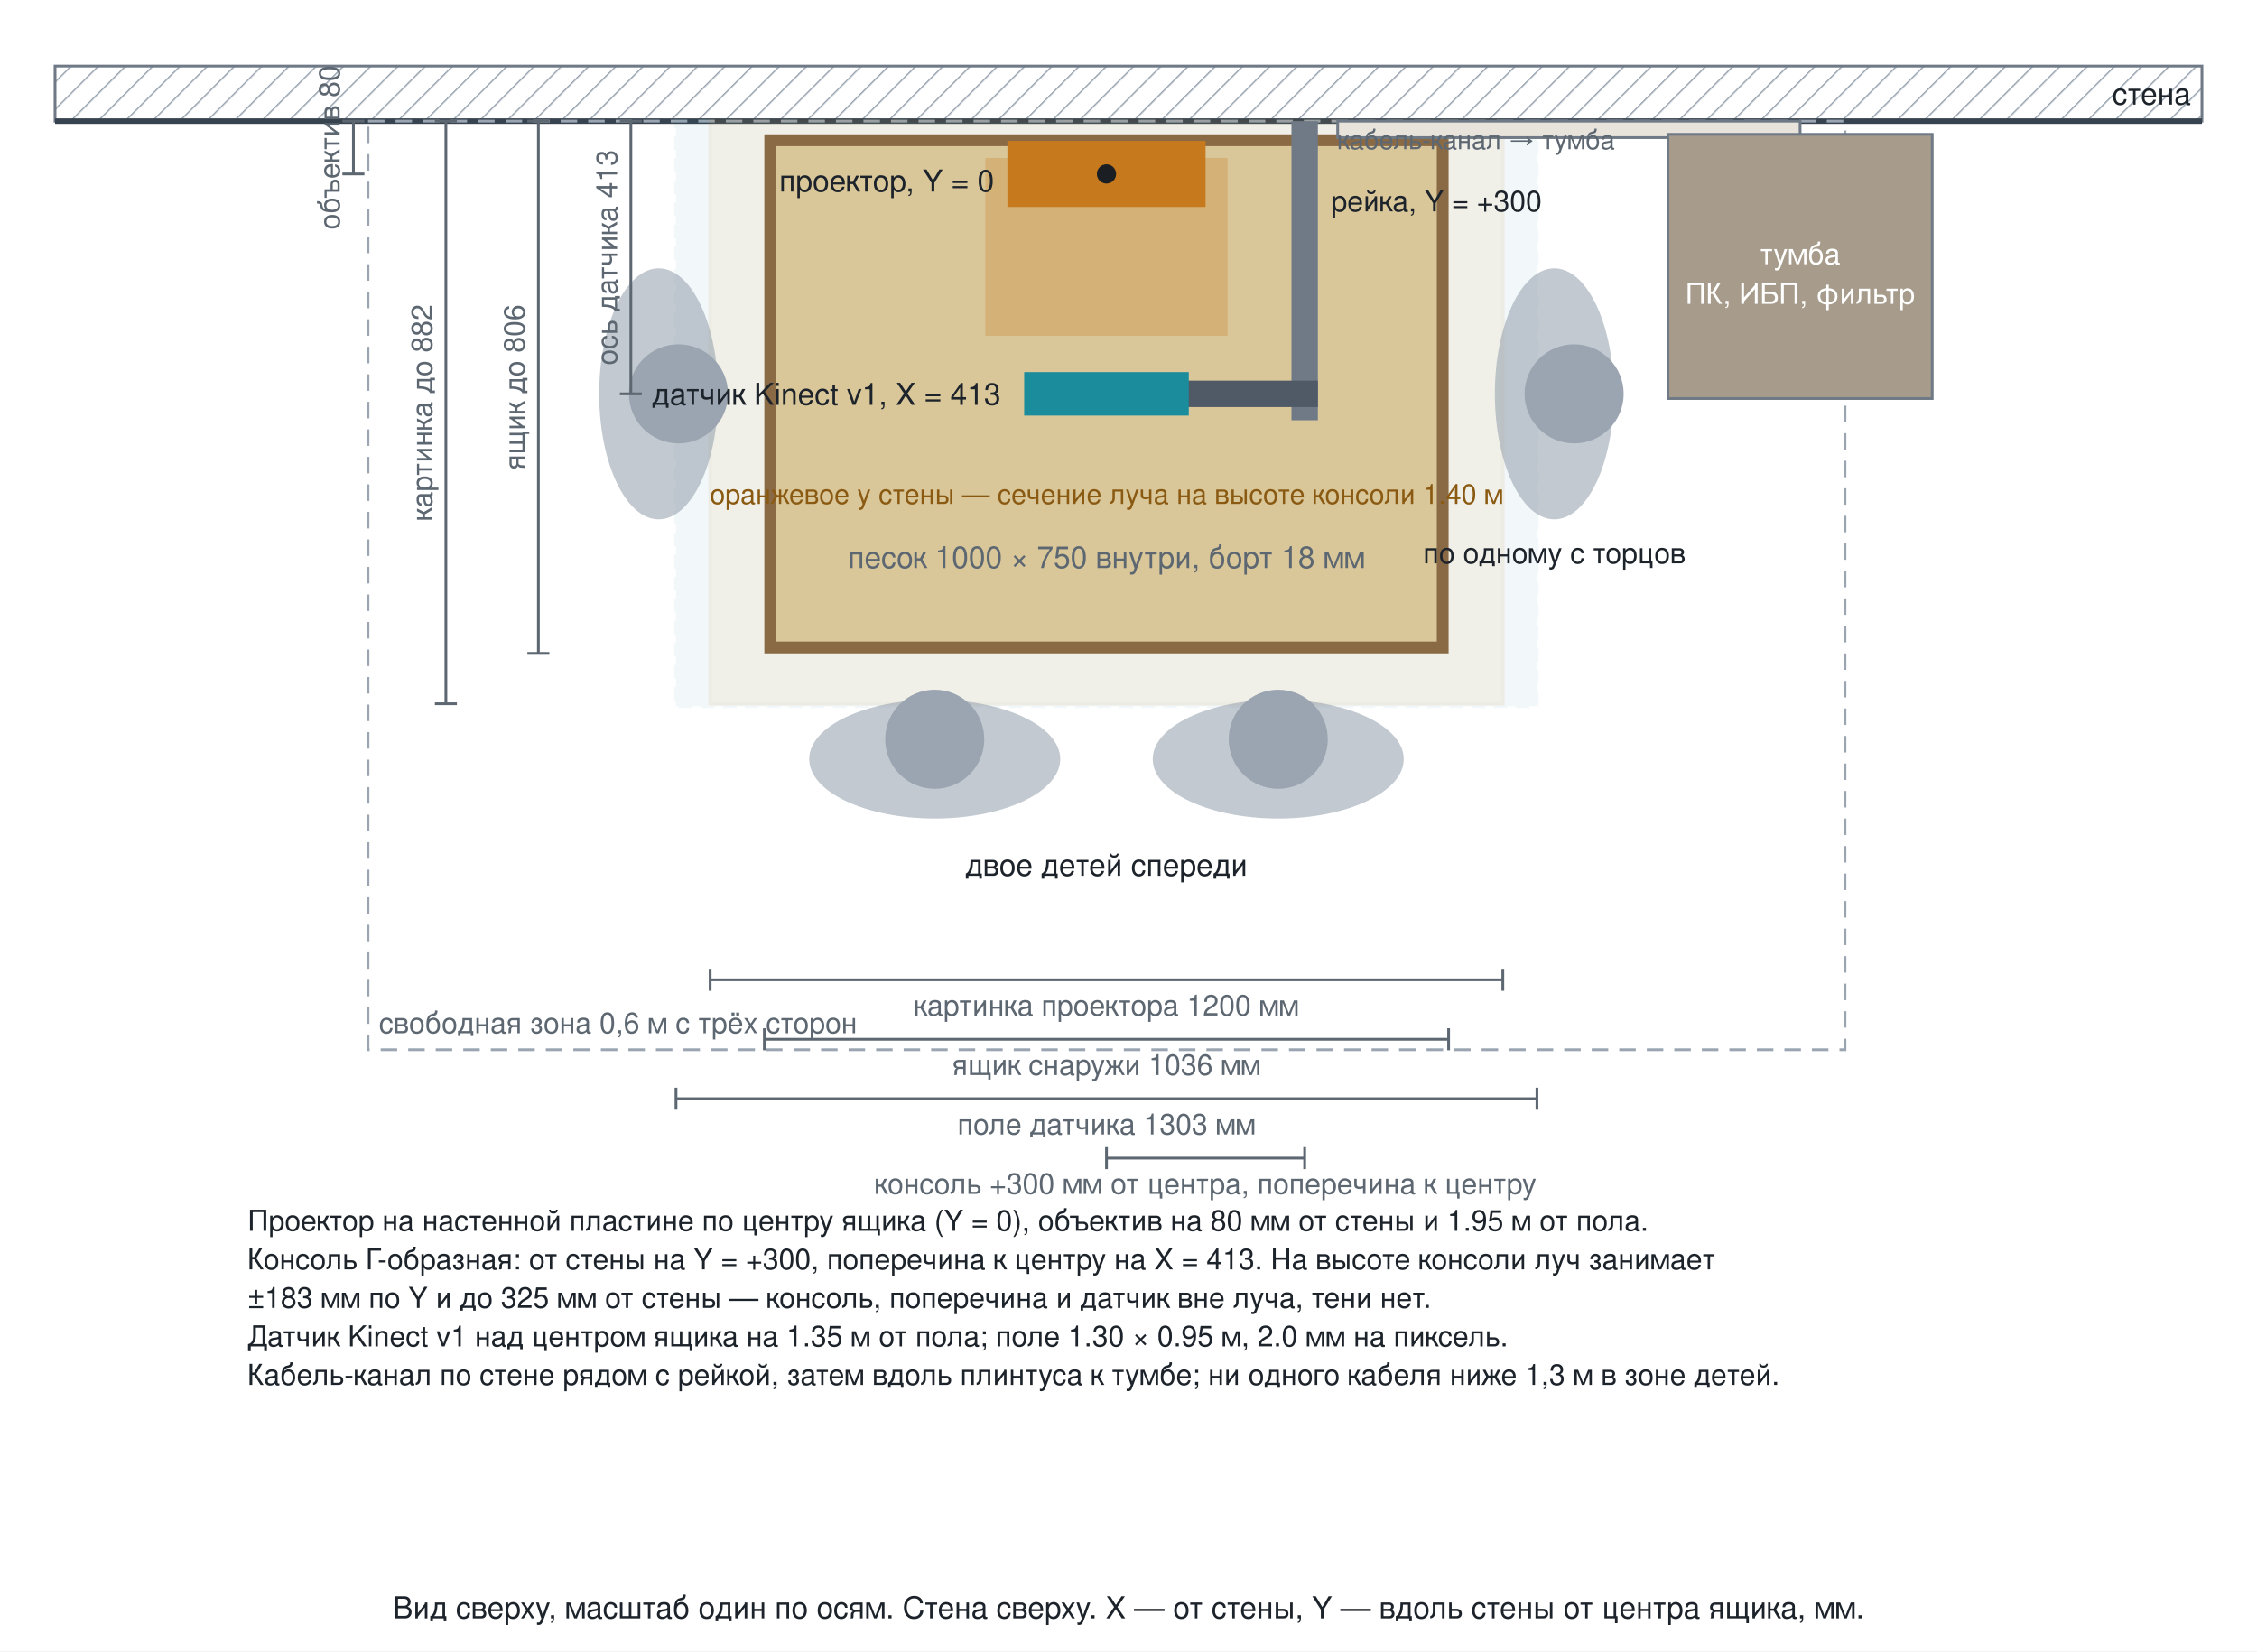
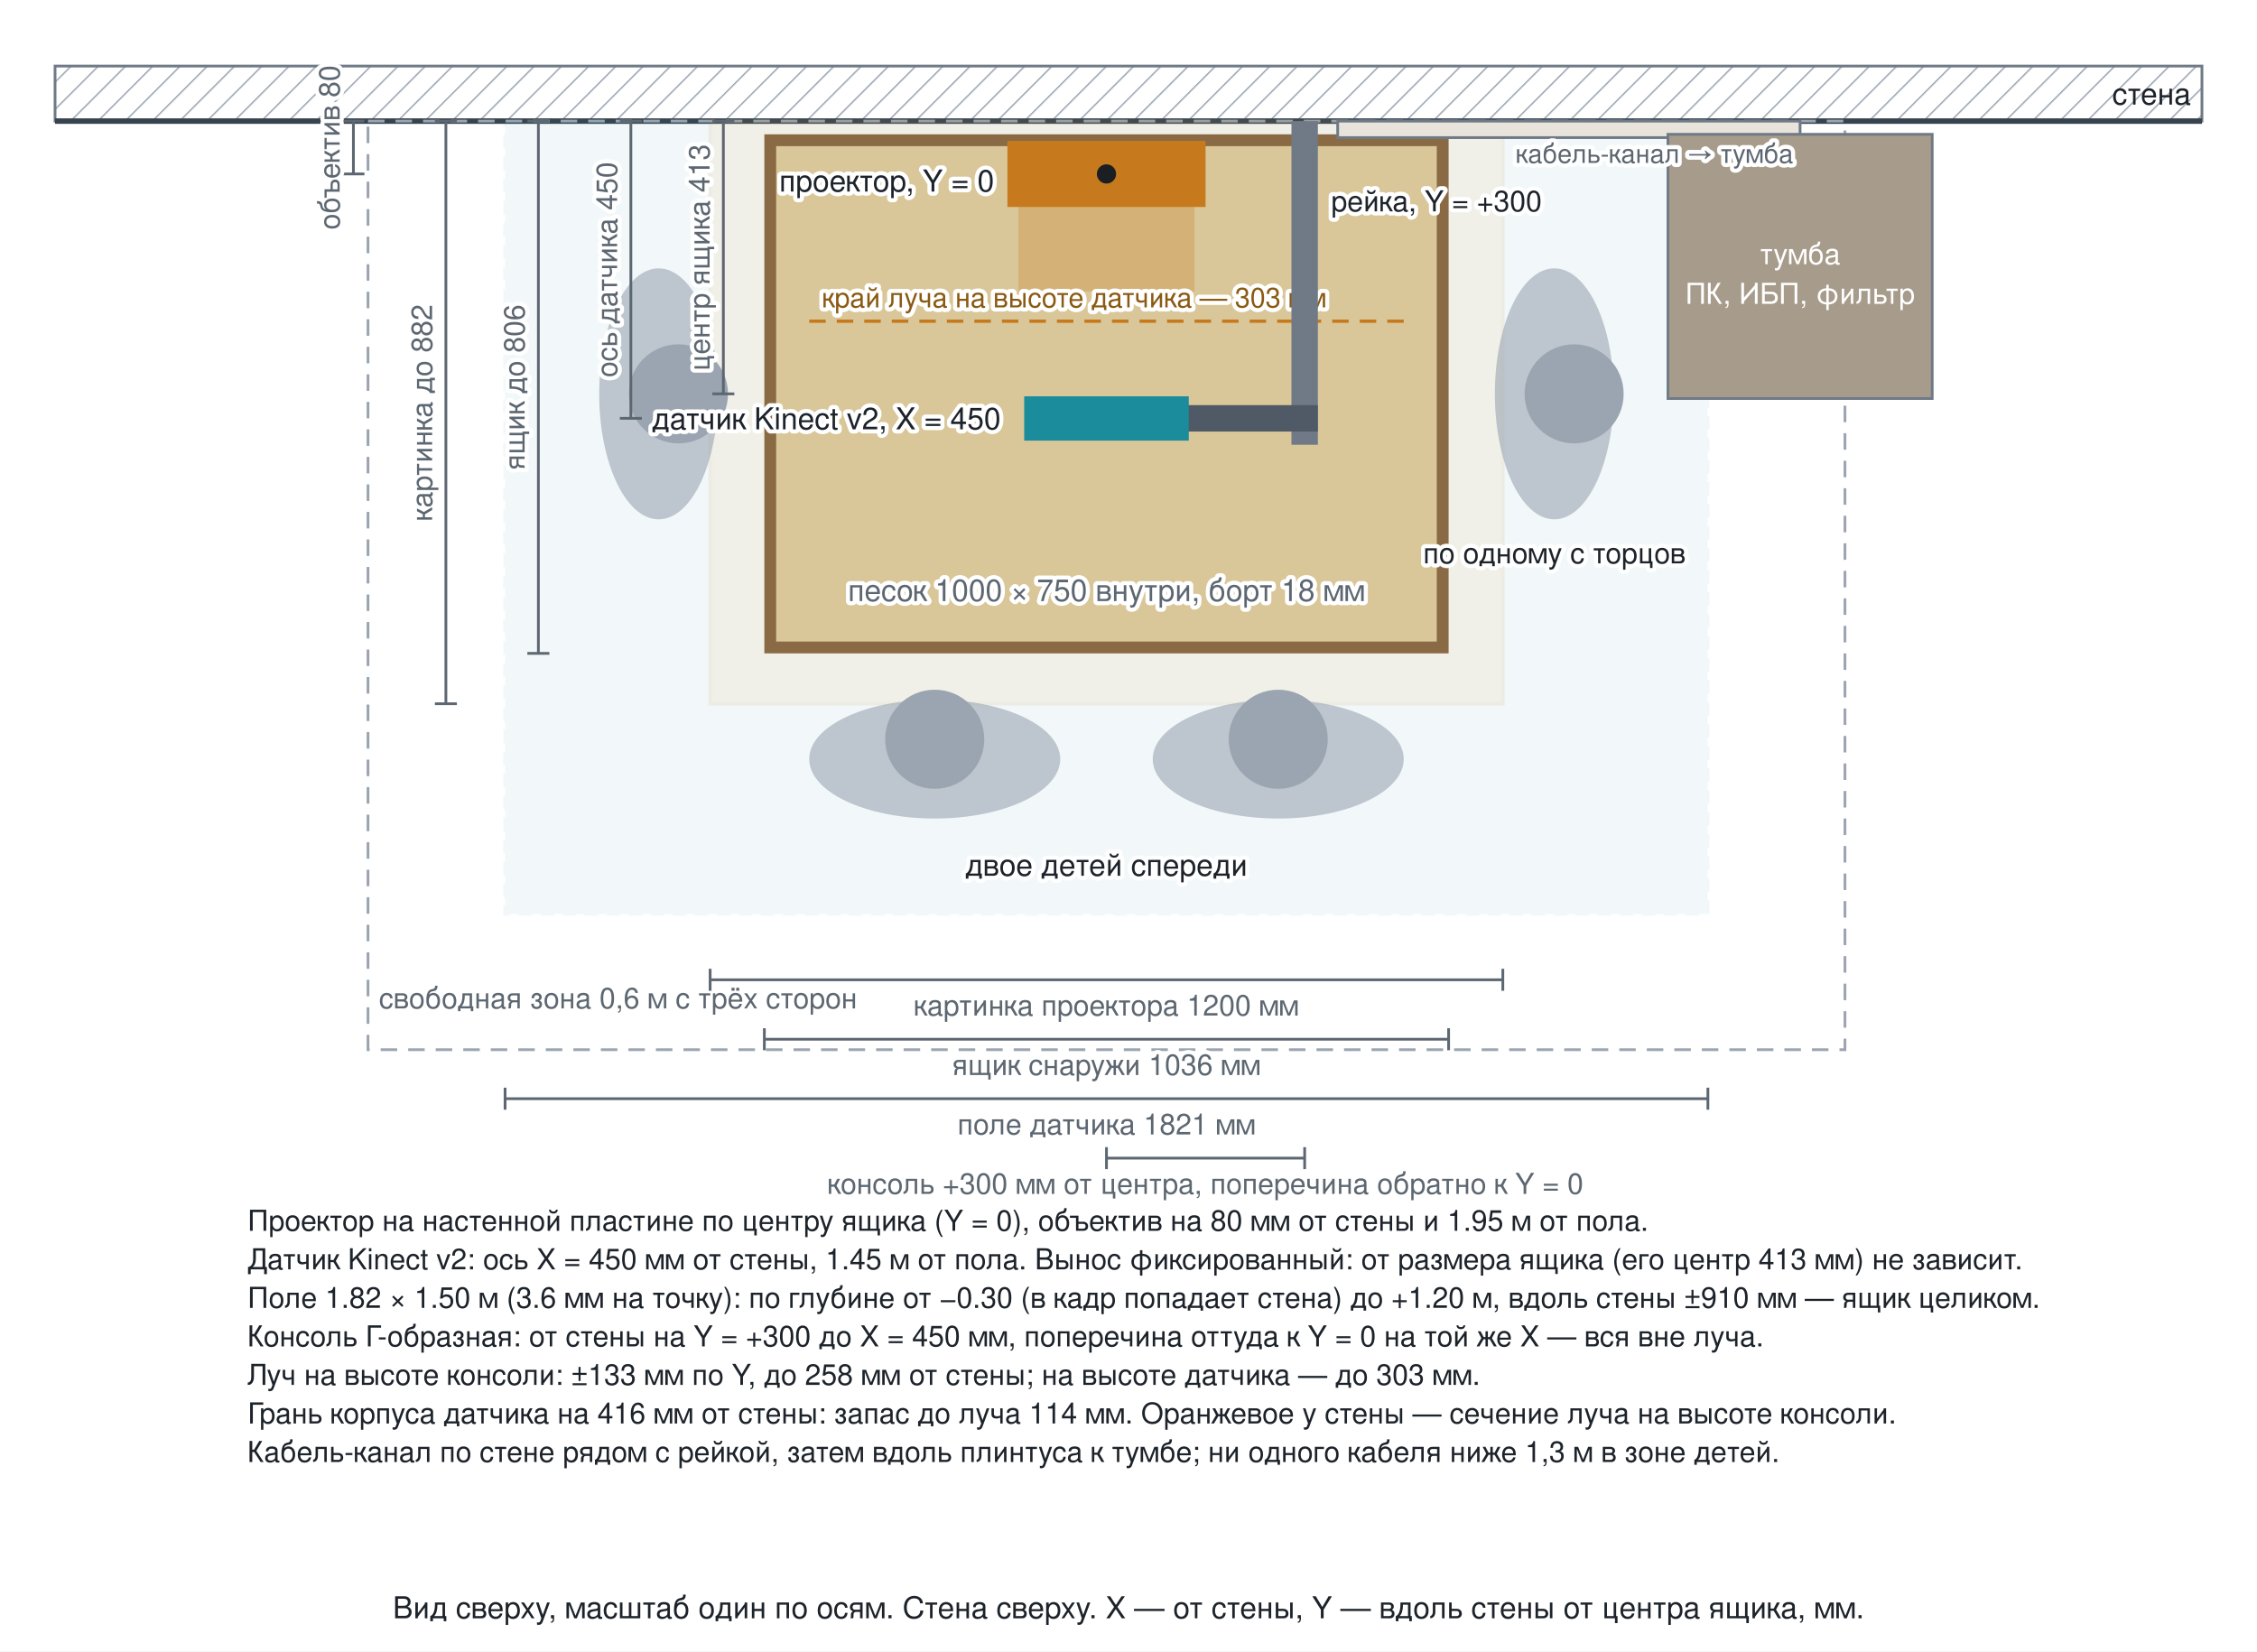
<svg xmlns="http://www.w3.org/2000/svg" viewBox="0 0 820 600" font-family="Helvetica, Arial, sans-serif" font-size="11">
  <defs>
    <pattern id="h" width="7" height="7" patternUnits="userSpaceOnUse" patternTransform="rotate(45)">
      <line x1="0" y1="0" x2="0" y2="7" stroke="#9aa5b1" stroke-width="1" />
    </pattern>
  </defs>
  <rect width="820" height="600" fill="#fff" />
  <rect x="20" y="24" width="780" height="20" fill="url(#h)" stroke="#6f7a86" />
  <line x1="20" y1="44" x2="800" y2="44" stroke="#37434f" stroke-width="2" />
  <text x="796" y="38" text-anchor="end" fill="#1d232a">стена</text>
  <rect x="133.7" y="44.0" width="536.6" height="337.4" fill="none" stroke="#9aa5b1" stroke-dasharray="6 4" />
-   <text x="137.7" y="375.4" fill="#5d6771" font-size="10.5">свободная зона 0,6 м с трёх сторон</text>
+   <text x="137.7" y="366.4" fill="#5d6771" font-size="10.5" stroke="#ffffff" stroke-width="3" stroke-linejoin="round" paint-order="stroke">свободная зона 0,6 м с трёх сторон</text>
  <rect x="258.0" y="44.0" width="288.0" height="211.7" fill="#f0a64a" opacity="0.10" stroke="#c77a1d" stroke-width="1.3" />
-   <rect x="245.6" y="44.0" width="312.7" height="212.6" fill="#1a8c9c" opacity="0.06" stroke="#1a8c9c" stroke-width="1.3" stroke-dasharray="5 3" />
+   <rect x="183.5" y="44.0" width="436.9" height="288.1" fill="#1a8c9c" opacity="0.06" stroke="#1a8c9c" stroke-width="1.3" stroke-dasharray="5 3" />
  <rect x="277.7" y="48.8" width="248.6" height="188.6" fill="#8a6a45" />
  <rect x="282.0" y="53.1" width="240.0" height="180.0" fill="#d9c79a" />
-   <text x="402.0" y="206.4" text-anchor="middle" fill="#5d6771">песок 1000 × 750 внутри, борт 18 мм</text>
-   <rect x="358.0" y="57.4" width="88.0" height="64.6" fill="#c77a1d" opacity="0.28" />
-   <text x="402.0" y="183.1" text-anchor="middle" fill="#8a5a12" font-size="10">оранжевое у стены — сечение луча на высоте консоли 1.40 м</text>
-   <rect x="469.2" y="44.0" width="9.6" height="108.7" fill="#6f7a86" />
-   <rect x="387.6" y="138.3" width="91.2" height="9.6" fill="#4f5a66" />
-   <rect x="372.1" y="135.2" width="59.8" height="15.8" fill="#1a8c9c" />
+   <text x="402.0" y="218.4" text-anchor="middle" fill="#5d6771" stroke="#ffffff" stroke-width="3" stroke-linejoin="round" paint-order="stroke">песок 1000 × 750 внутри, борт 18 мм</text>
+   <rect x="370.0" y="57.4" width="64.0" height="48.5" fill="#c77a1d" opacity="0.28" />
+   <line x1="294.0" y1="116.7" x2="510.0" y2="116.7" stroke="#c77a1d" stroke-width="1.2" stroke-dasharray="6 4" />
+   <text x="298.8" y="111.7" text-anchor="start" fill="#8a5a12" font-size="10" stroke="#ffffff" stroke-width="3" stroke-linejoin="round" paint-order="stroke">край луча на высоте датчика — 303 мм</text>
+   <rect x="469.2" y="44.0" width="9.6" height="117.6" fill="#6f7a86" />
+   <rect x="387.6" y="147.2" width="91.2" height="9.6" fill="#4f5a66" />
+   <rect x="372.1" y="144.0" width="59.8" height="16.1" fill="#1a8c9c" />
  <rect x="366.0" y="51.2" width="72.0" height="24.0" fill="#c77a1d" />
  <circle cx="402.0" cy="63.2" r="3.5" fill="#1b1f24" />
  <rect x="486.0" y="44.0" width="168.0" height="6.0" fill="#e8e4dc" stroke="#6f7a86" />
  <rect x="606.0" y="48.8" width="96.0" height="96.0" fill="#a79c8c" stroke="#6f7a86" />
  <text x="654.0" y="96.0" text-anchor="middle" fill="#fff" font-size="10.5">тумба</text>
  <text x="654.0" y="110.4" text-anchor="middle" fill="#fff" font-size="10.5">ПК, ИБП, фильтр</text>
  <g transform="translate(339.6 275.8) rotate(0)">
    <ellipse rx="45.6" ry="21.6" fill="#9aa5b1" opacity="0.6" />
    <circle cy="-7.2" r="18.0" fill="#9aa5b1" />
  </g>
  <g transform="translate(464.4 275.8) rotate(0)">
    <ellipse rx="45.6" ry="21.6" fill="#9aa5b1" opacity="0.6" />
    <circle cy="-7.2" r="18.0" fill="#9aa5b1" />
  </g>
  <g transform="translate(239.3 143.1) rotate(90)">
    <ellipse rx="45.6" ry="21.6" fill="#9aa5b1" opacity="0.6" />
    <circle cy="-7.2" r="18.0" fill="#9aa5b1" />
  </g>
  <g transform="translate(564.7 143.1) rotate(90)">
    <ellipse rx="45.6" ry="21.6" fill="#9aa5b1" opacity="0.6" />
    <circle cy="-7.2" r="18.0" fill="#9aa5b1" />
  </g>
  <line x1="258.0" y1="356.0" x2="546.0" y2="356.0" stroke="#5d6771" />
  <line x1="258.0" y1="352.0" x2="258.0" y2="360.0" stroke="#5d6771" />
  <line x1="546.0" y1="352.0" x2="546.0" y2="360.0" stroke="#5d6771" />
-   <text x="402.0" y="369.0" text-anchor="middle" fill="#5d6771" font-size="10.5">картинка проектора 1200 мм</text>
+   <text x="402.0" y="369.0" text-anchor="middle" fill="#5d6771" font-size="10.5" stroke="#ffffff" stroke-width="3" stroke-linejoin="round" paint-order="stroke">картинка проектора 1200 мм</text>
  <line x1="277.7" y1="377.6" x2="526.3" y2="377.6" stroke="#5d6771" />
  <line x1="277.7" y1="373.6" x2="277.7" y2="381.6" stroke="#5d6771" />
  <line x1="526.3" y1="373.6" x2="526.3" y2="381.6" stroke="#5d6771" />
-   <text x="402.0" y="390.6" text-anchor="middle" fill="#5d6771" font-size="10.5">ящик снаружи 1036 мм</text>
-   <line x1="245.6" y1="399.2" x2="558.4" y2="399.2" stroke="#5d6771" />
-   <line x1="245.6" y1="395.2" x2="245.6" y2="403.2" stroke="#5d6771" />
-   <line x1="558.4" y1="395.2" x2="558.4" y2="403.2" stroke="#5d6771" />
-   <text x="402.0" y="412.2" text-anchor="middle" fill="#5d6771" font-size="10.5">поле датчика 1303 мм</text>
+   <text x="402.0" y="390.6" text-anchor="middle" fill="#5d6771" font-size="10.5" stroke="#ffffff" stroke-width="3" stroke-linejoin="round" paint-order="stroke">ящик снаружи 1036 мм</text>
+   <line x1="183.5" y1="399.2" x2="620.5" y2="399.2" stroke="#5d6771" />
+   <line x1="183.5" y1="395.2" x2="183.5" y2="403.2" stroke="#5d6771" />
+   <line x1="620.5" y1="395.2" x2="620.5" y2="403.2" stroke="#5d6771" />
+   <text x="402.0" y="412.2" text-anchor="middle" fill="#5d6771" font-size="10.5" stroke="#ffffff" stroke-width="3" stroke-linejoin="round" paint-order="stroke">поле датчика 1821 мм</text>
  <line x1="402.0" y1="420.8" x2="474.0" y2="420.8" stroke="#5d6771" />
  <line x1="402.0" y1="416.8" x2="402.0" y2="424.8" stroke="#5d6771" />
  <line x1="474.0" y1="416.8" x2="474.0" y2="424.8" stroke="#5d6771" />
-   <text x="438.0" y="433.8" text-anchor="middle" fill="#5d6771" font-size="10.5">консоль +300 мм от центра, поперечина к центру</text>
-   <line x1="229.2" y1="44.0" x2="229.2" y2="143.1" stroke="#5d6771" />
+   <text x="438.0" y="433.8" text-anchor="middle" fill="#5d6771" font-size="10.5" stroke="#ffffff" stroke-width="3" stroke-linejoin="round" paint-order="stroke">консоль +300 мм от центра, поперечина обратно к Y = 0</text>
+   <line x1="262.8" y1="44.0" x2="262.8" y2="143.1" stroke="#5d6771" />
+   <line x1="258.8" y1="44.0" x2="266.8" y2="44.0" stroke="#5d6771" />
+   <line x1="258.8" y1="143.1" x2="266.8" y2="143.1" stroke="#5d6771" />
+   <text transform="translate(257.8 93.6) rotate(-90)" text-anchor="middle" fill="#5d6771" font-size="10.5" stroke="#ffffff" stroke-width="3" stroke-linejoin="round" paint-order="stroke">центр ящика 413</text>
+   <line x1="229.2" y1="44.0" x2="229.2" y2="152.0" stroke="#5d6771" />
  <line x1="225.2" y1="44.0" x2="233.2" y2="44.0" stroke="#5d6771" />
-   <line x1="225.2" y1="143.1" x2="233.2" y2="143.1" stroke="#5d6771" />
-   <text transform="translate(224.2 93.6) rotate(-90)" text-anchor="middle" fill="#5d6771" font-size="10.5">ось датчика 413</text>
+   <line x1="225.2" y1="152.0" x2="233.2" y2="152.0" stroke="#5d6771" />
+   <text transform="translate(224.2 98.0) rotate(-90)" text-anchor="middle" fill="#5d6771" font-size="10.5" stroke="#ffffff" stroke-width="3" stroke-linejoin="round" paint-order="stroke">ось датчика 450</text>
  <line x1="195.6" y1="44.0" x2="195.6" y2="237.4" stroke="#5d6771" />
  <line x1="191.6" y1="44.0" x2="199.6" y2="44.0" stroke="#5d6771" />
  <line x1="191.6" y1="237.4" x2="199.6" y2="237.4" stroke="#5d6771" />
-   <text transform="translate(190.6 140.7) rotate(-90)" text-anchor="middle" fill="#5d6771" font-size="10.5">ящик до 806</text>
+   <text transform="translate(190.6 140.7) rotate(-90)" text-anchor="middle" fill="#5d6771" font-size="10.5" stroke="#ffffff" stroke-width="3" stroke-linejoin="round" paint-order="stroke">ящик до 806</text>
  <line x1="162.0" y1="44.0" x2="162.0" y2="255.7" stroke="#5d6771" />
  <line x1="158.0" y1="44.0" x2="166.0" y2="44.0" stroke="#5d6771" />
  <line x1="158.0" y1="255.7" x2="166.0" y2="255.7" stroke="#5d6771" />
-   <text transform="translate(157.0 149.9) rotate(-90)" text-anchor="middle" fill="#5d6771" font-size="10.5">картинка до 882</text>
+   <text transform="translate(157.0 149.9) rotate(-90)" text-anchor="middle" fill="#5d6771" font-size="10.5" stroke="#ffffff" stroke-width="3" stroke-linejoin="round" paint-order="stroke">картинка до 882</text>
  <line x1="128.4" y1="44.0" x2="128.4" y2="63.2" stroke="#5d6771" />
  <line x1="124.4" y1="44.0" x2="132.4" y2="44.0" stroke="#5d6771" />
  <line x1="124.4" y1="63.2" x2="132.4" y2="63.2" stroke="#5d6771" />
-   <text transform="translate(123.4 53.6) rotate(-90)" text-anchor="middle" fill="#5d6771" font-size="10.5">объектив 80</text>
-   <text x="361.2" y="69.6" text-anchor="end" fill="#1d232a" font-size="11">проектор, Y = 0</text>
-   <text x="483.6" y="76.8" text-anchor="start" fill="#1d232a" font-size="10.5">рейка, Y = +300</text>
-   <text x="363.6" y="147.1" text-anchor="end" fill="#1d232a" font-size="11">датчик Kinect v1, X = 413</text>
-   <text x="486.0" y="54.2" text-anchor="start" fill="#5d6771" font-size="9.5">кабель-канал → тумба</text>
-   <text x="402.0" y="318.2" text-anchor="middle" fill="#1d232a" font-size="11">двое детей спереди</text>
-   <text x="564.7" y="204.7" text-anchor="middle" fill="#1d232a" font-size="10.5">по одному с торцов</text>
-   <text x="90.0" y="447.2" text-anchor="start" fill="#1d232a" font-size="10.5">Проектор на настенной пластине по центру ящика (Y = 0), объектив на 80 мм от стены и 1.95 м от пола.</text>
-   <text x="90.0" y="461.2" text-anchor="start" fill="#1d232a" font-size="10.5">Консоль Г-образная: от стены на Y = +300, поперечина к центру на X = 413. На высоте консоли луч занимает</text>
-   <text x="90.0" y="475.2" text-anchor="start" fill="#1d232a" font-size="10.5">±183 мм по Y и до 325 мм от стены — консоль, поперечина и датчик вне луча, тени нет.</text>
-   <text x="90.0" y="489.2" text-anchor="start" fill="#1d232a" font-size="10.5">Датчик Kinect v1 над центром ящика на 1.35 м от пола; поле 1.30 × 0.95 м, 2.0 мм на пиксель.</text>
-   <text x="90.0" y="503.2" text-anchor="start" fill="#1d232a" font-size="10.5">Кабель-канал по стене рядом с рейкой, затем вдоль плинтуса к тумбе; ни одного кабеля ниже 1,3 м в зоне детей.</text>
-   <text x="410.0" y="588.0" text-anchor="middle" fill="#1d232a" font-size="11">Вид сверху, масштаб один по осям. Стена сверху. X — от стены, Y — вдоль стены от центра ящика, мм.</text>
+   <text transform="translate(123.4 53.6) rotate(-90)" text-anchor="middle" fill="#5d6771" font-size="10.5" stroke="#ffffff" stroke-width="3" stroke-linejoin="round" paint-order="stroke">объектив 80</text>
+   <text x="361.2" y="69.6" text-anchor="end" fill="#1d232a" font-size="11" stroke="#ffffff" stroke-width="3" stroke-linejoin="round" paint-order="stroke">проектор, Y = 0</text>
+   <text x="483.6" y="76.8" text-anchor="start" fill="#1d232a" font-size="10.5" stroke="#ffffff" stroke-width="3" stroke-linejoin="round" paint-order="stroke">рейка, Y = +300</text>
+   <text x="363.6" y="156.0" text-anchor="end" fill="#1d232a" font-size="11" stroke="#ffffff" stroke-width="3" stroke-linejoin="round" paint-order="stroke">датчик Kinect v2, X = 450</text>
+   <text x="550.8" y="59.2" text-anchor="start" fill="#5d6771" font-size="9.5" stroke="#ffffff" stroke-width="3" stroke-linejoin="round" paint-order="stroke">кабель-канал → тумба</text>
+   <text x="402.0" y="318.2" text-anchor="middle" fill="#1d232a" font-size="11" stroke="#ffffff" stroke-width="3" stroke-linejoin="round" paint-order="stroke">двое детей спереди</text>
+   <text x="564.7" y="204.7" text-anchor="middle" fill="#1d232a" font-size="10.5" stroke="#ffffff" stroke-width="3" stroke-linejoin="round" paint-order="stroke">по одному с торцов</text>
+   <text x="90.0" y="447.2" text-anchor="start" fill="#1d232a" font-size="10.5" stroke="#ffffff" stroke-width="3" stroke-linejoin="round" paint-order="stroke">Проектор на настенной пластине по центру ящика (Y = 0), объектив на 80 мм от стены и 1.95 м от пола.</text>
+   <text x="90.0" y="461.2" text-anchor="start" fill="#1d232a" font-size="10.5" stroke="#ffffff" stroke-width="3" stroke-linejoin="round" paint-order="stroke">Датчик Kinect v2: ось X = 450 мм от стены, 1.45 м от пола. Вынос фиксированный: от размера ящика (его центр 413 мм) не зависит.</text>
+   <text x="90.0" y="475.2" text-anchor="start" fill="#1d232a" font-size="10.5" stroke="#ffffff" stroke-width="3" stroke-linejoin="round" paint-order="stroke">Поле 1.82 × 1.50 м (3.6 мм на точку): по глубине от −0.30 (в кадр попадает стена) до +1.20 м, вдоль стены ±910 мм — ящик целиком.</text>
+   <text x="90.0" y="489.2" text-anchor="start" fill="#1d232a" font-size="10.5" stroke="#ffffff" stroke-width="3" stroke-linejoin="round" paint-order="stroke">Консоль Г-образная: от стены на Y = +300 до X = 450 мм, поперечина оттуда к Y = 0 на той же X — вся вне луча.</text>
+   <text x="90.0" y="503.2" text-anchor="start" fill="#1d232a" font-size="10.5" stroke="#ffffff" stroke-width="3" stroke-linejoin="round" paint-order="stroke">Луч на высоте консоли: ±133 мм по Y, до 258 мм от стены; на высоте датчика — до 303 мм.</text>
+   <text x="90.0" y="517.2" text-anchor="start" fill="#1d232a" font-size="10.5" stroke="#ffffff" stroke-width="3" stroke-linejoin="round" paint-order="stroke">Грань корпуса датчика на 416 мм от стены: запас до луча 114 мм. Оранжевое у стены — сечение луча на высоте консоли.</text>
+   <text x="90.0" y="531.2" text-anchor="start" fill="#1d232a" font-size="10.5" stroke="#ffffff" stroke-width="3" stroke-linejoin="round" paint-order="stroke">Кабель-канал по стене рядом с рейкой, затем вдоль плинтуса к тумбе; ни одного кабеля ниже 1,3 м в зоне детей.</text>
+   <text x="410.0" y="588.0" text-anchor="middle" fill="#1d232a" font-size="11" stroke="#ffffff" stroke-width="3" stroke-linejoin="round" paint-order="stroke">Вид сверху, масштаб один по осям. Стена сверху. X — от стены, Y — вдоль стены от центра ящика, мм.</text>
</svg>
